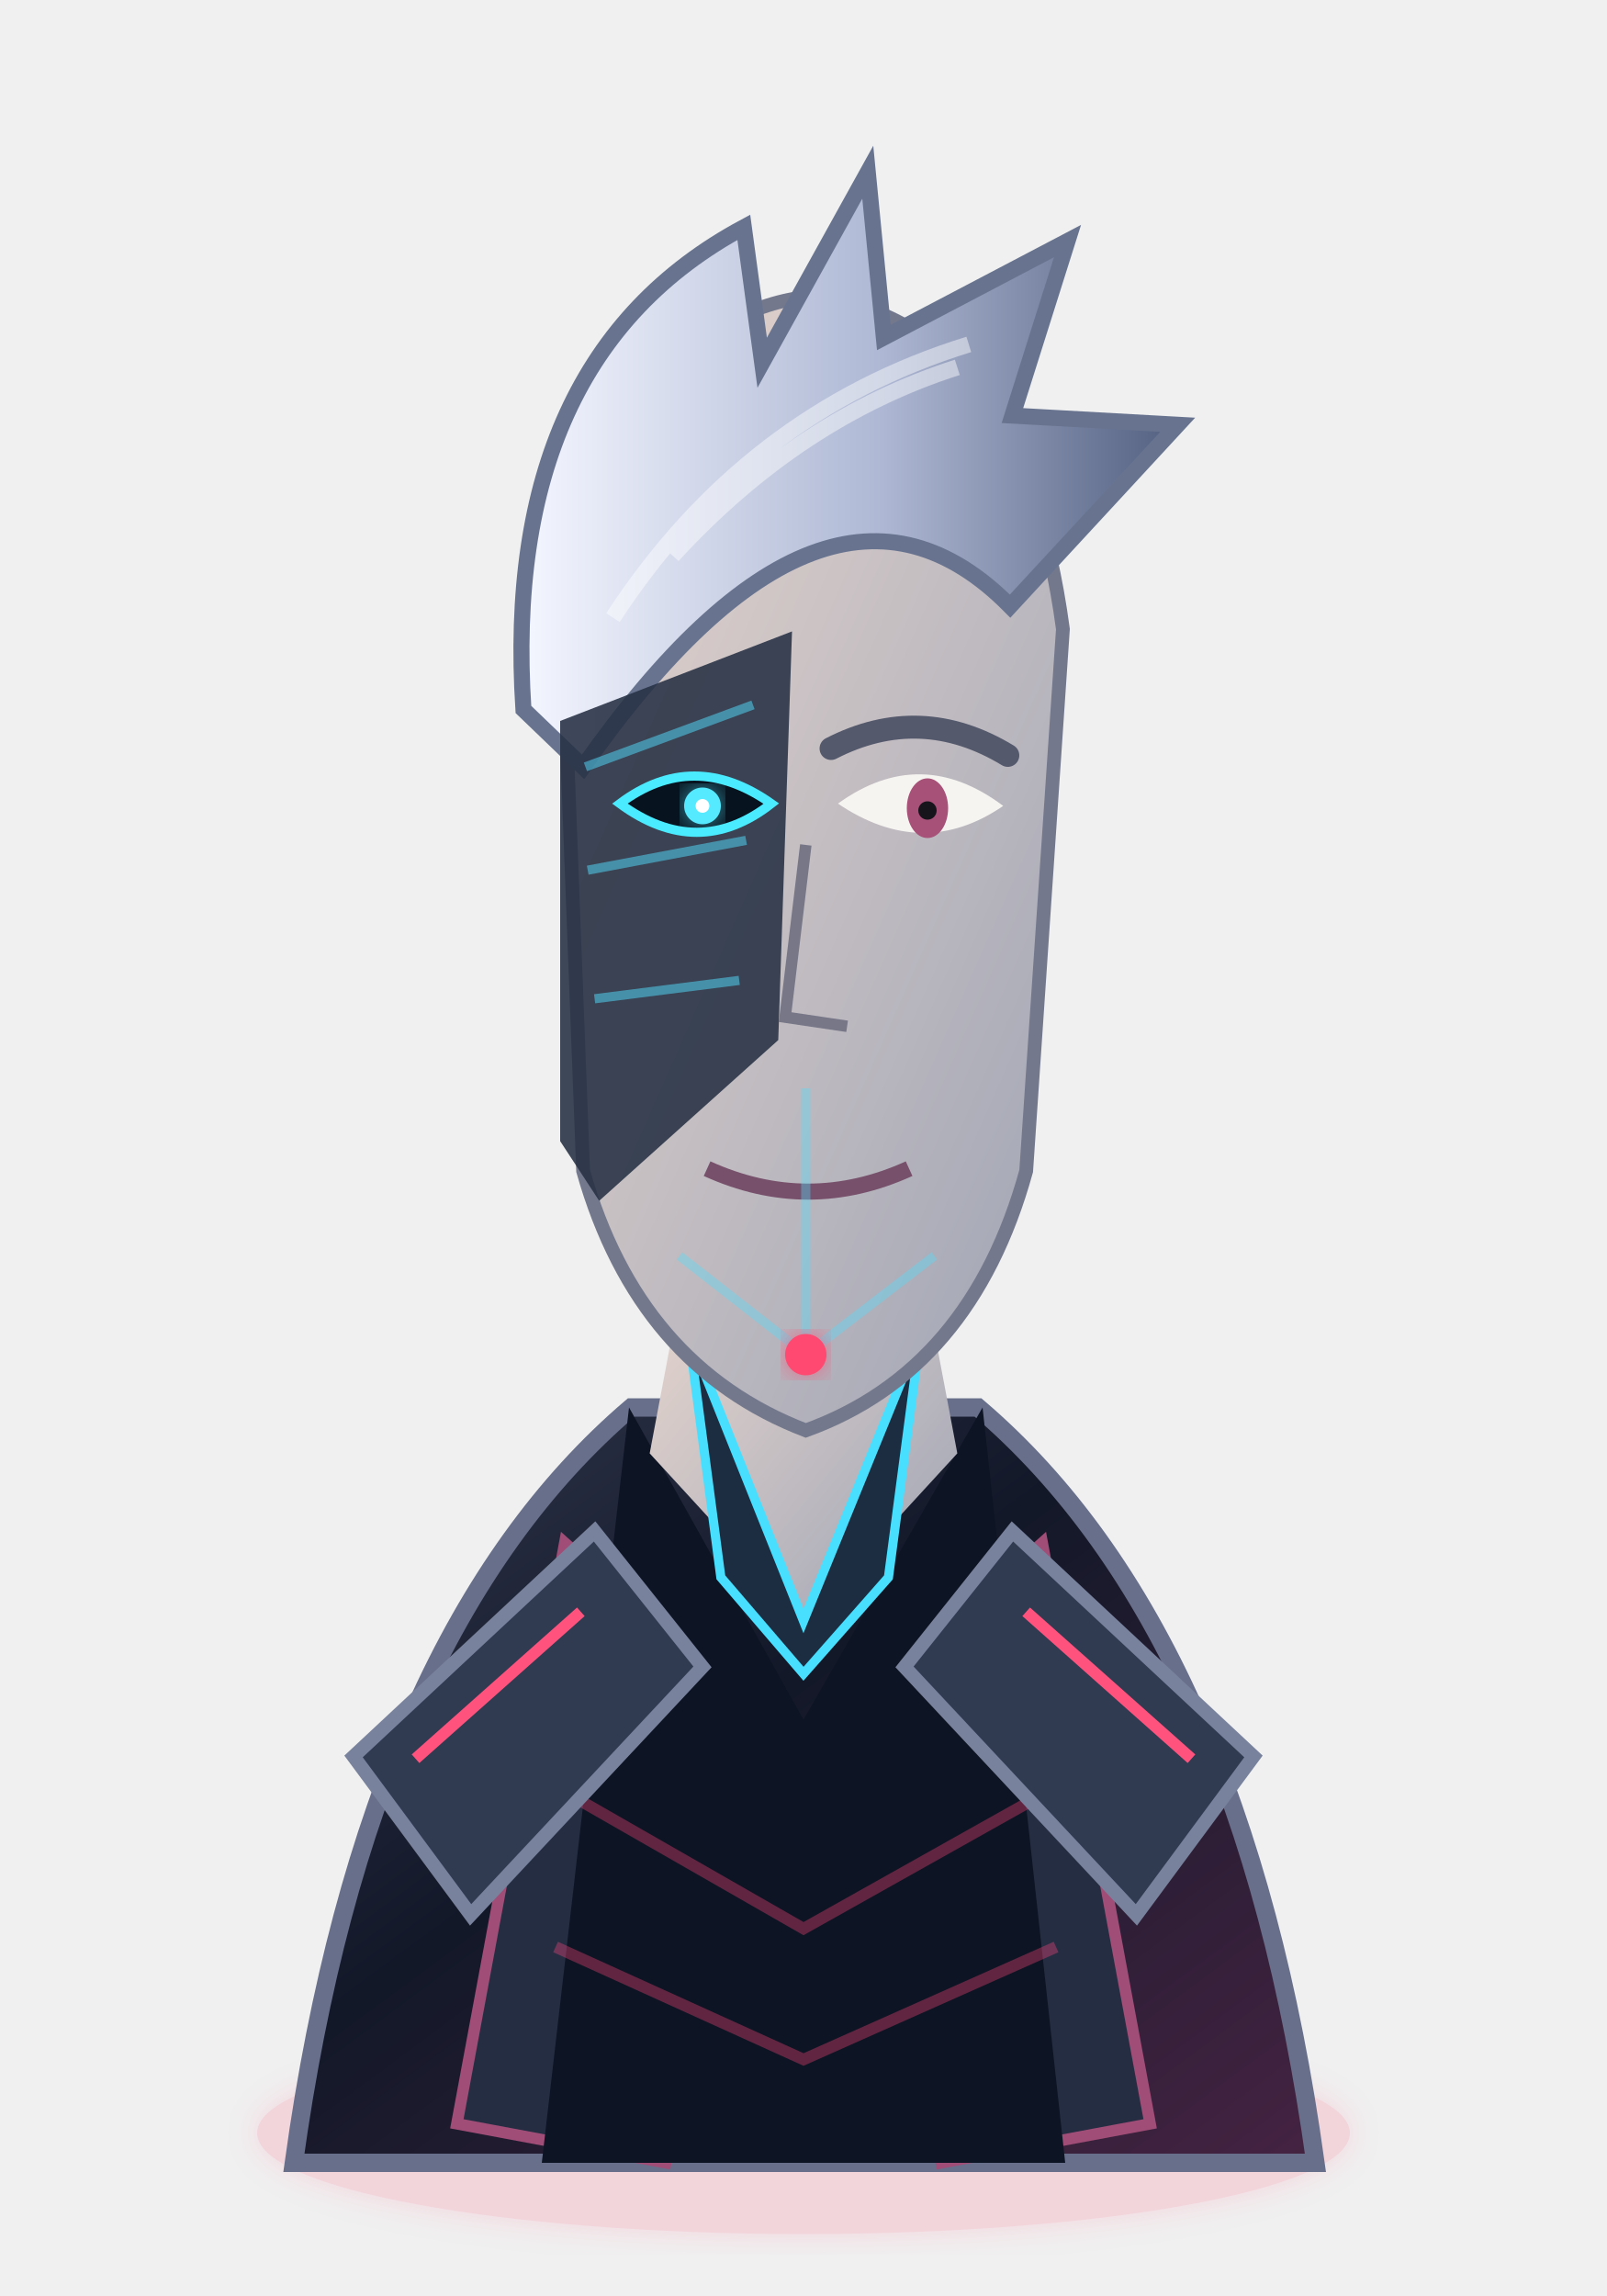
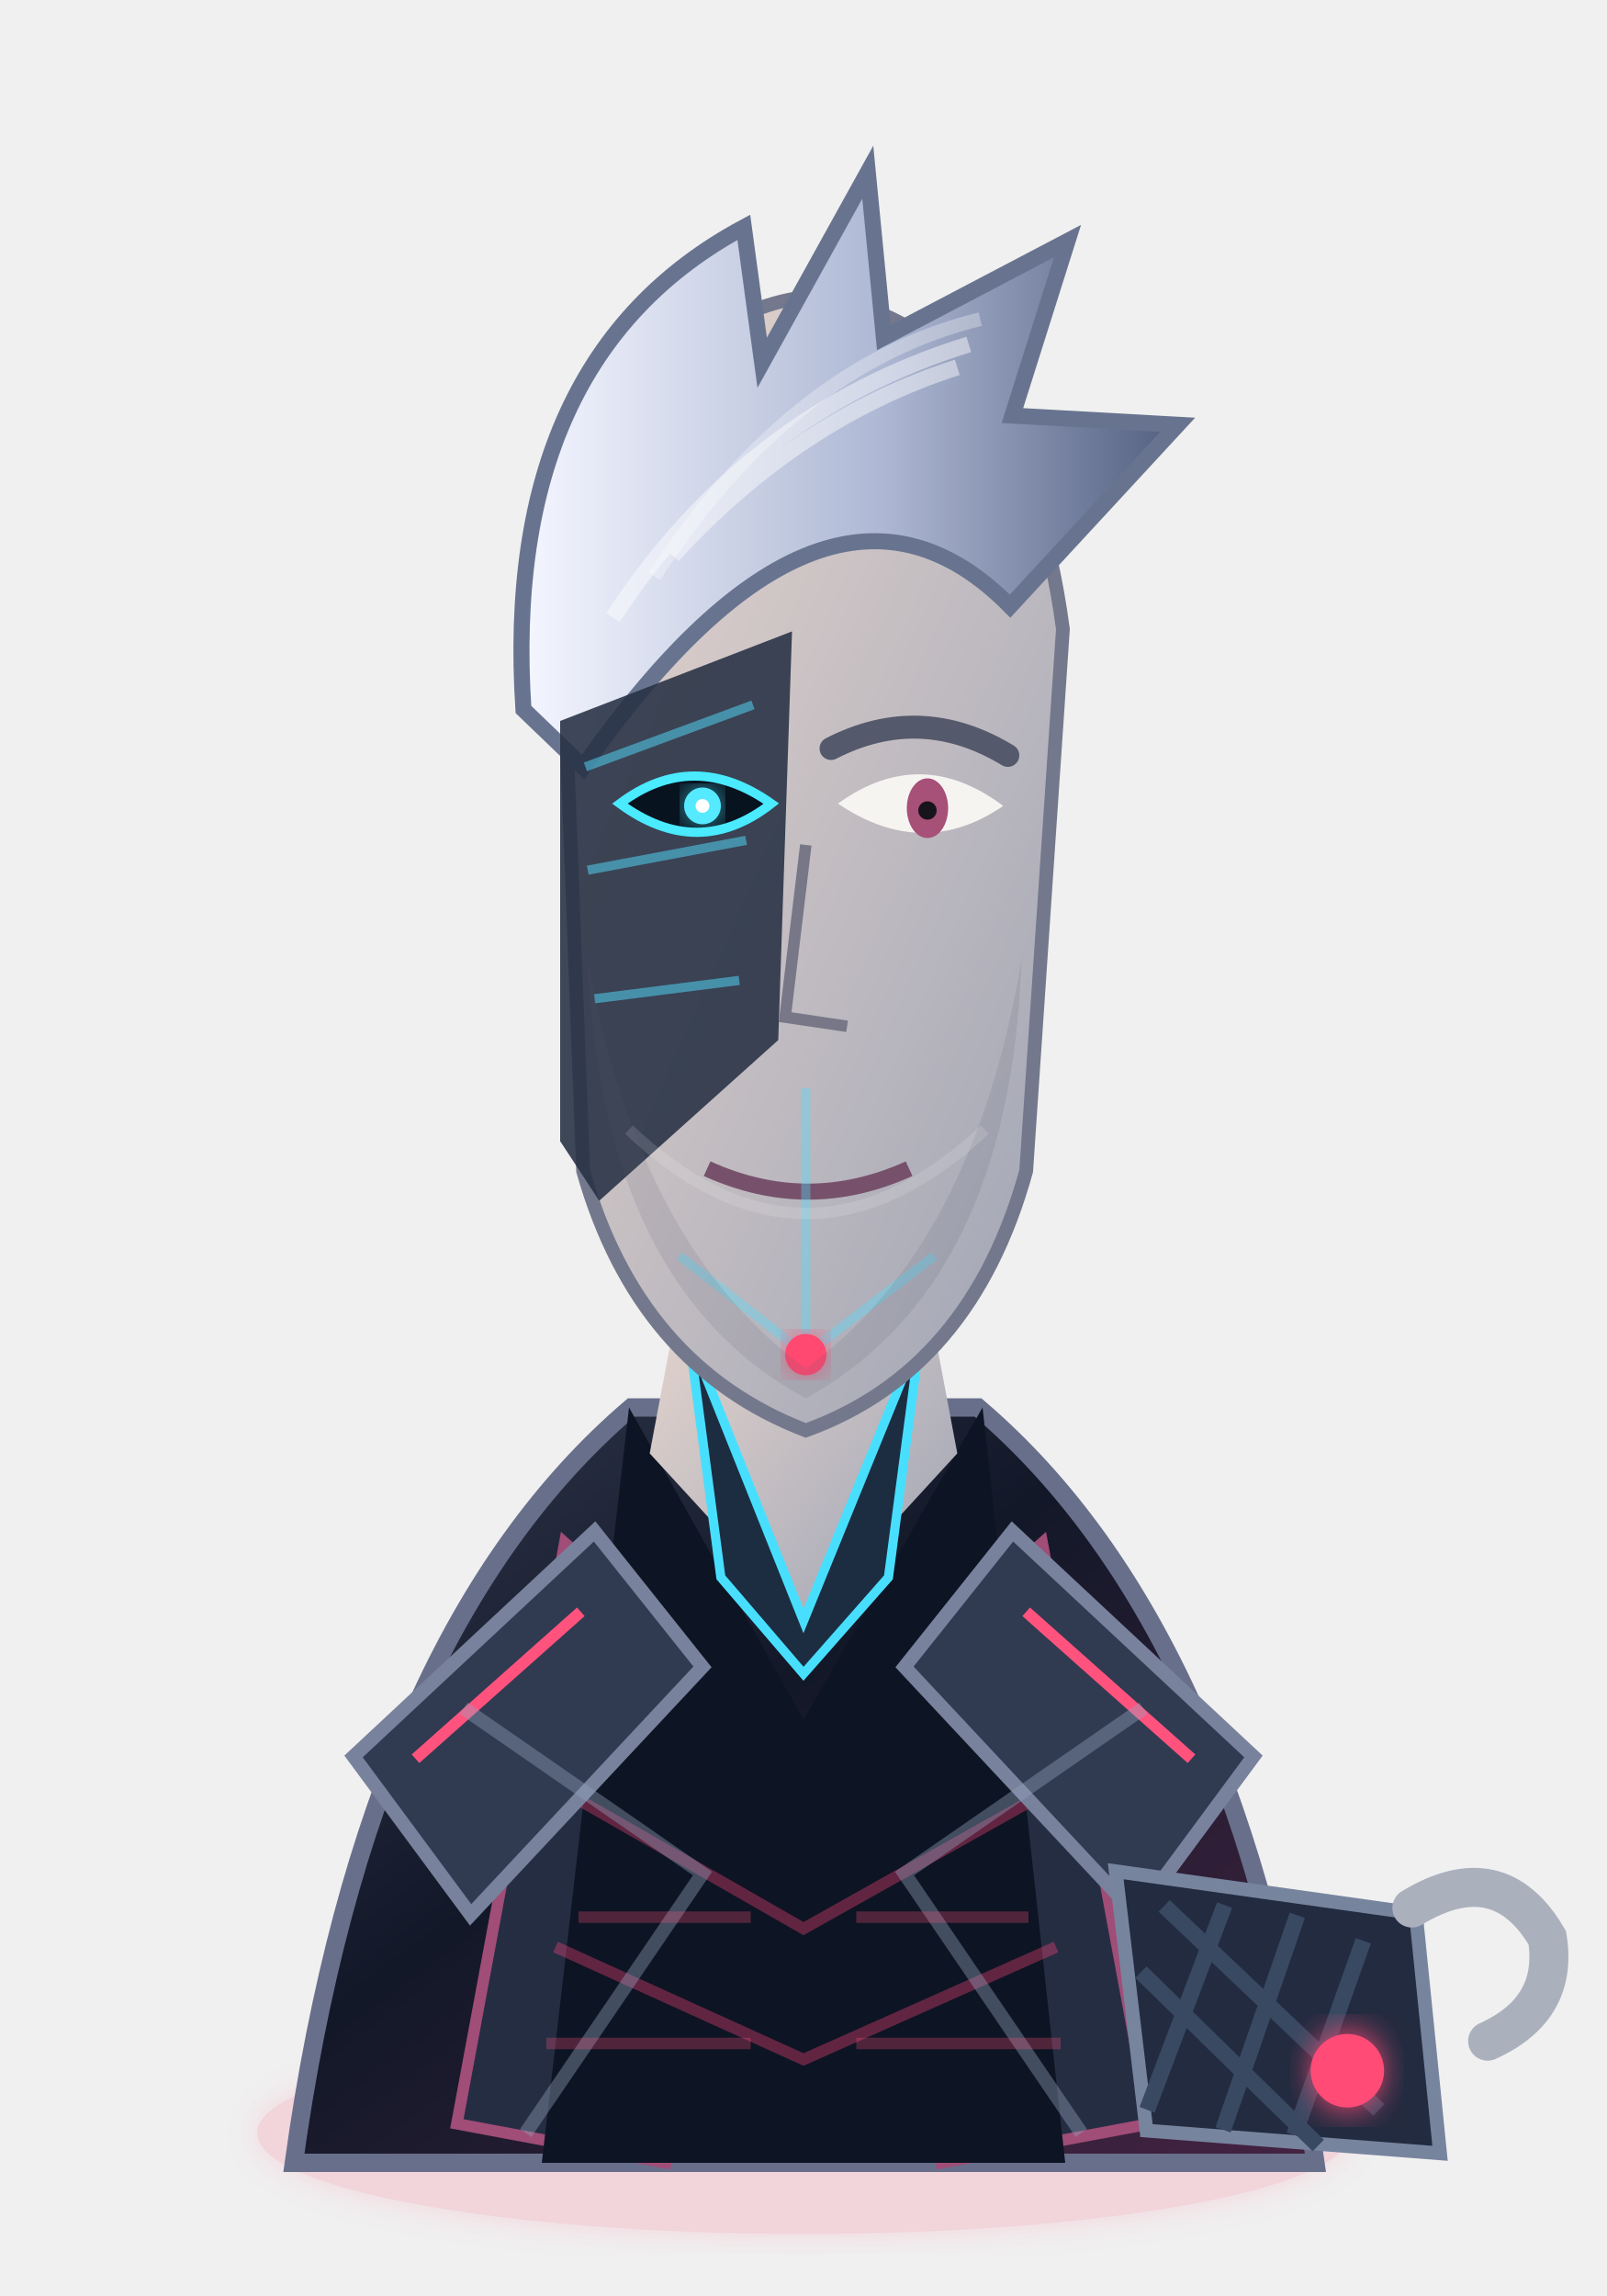
<svg xmlns="http://www.w3.org/2000/svg" width="700" height="1000" viewBox="0 0 700 1000">
  <defs>
    <linearGradient id="skin" x1="0" y2="1">
      <stop stop-color="#ead8cf" />
      <stop offset="1" stop-color="#9da3b4" />
    </linearGradient>
    <linearGradient id="armor" x1="0" x2="1" y2="1">
      <stop stop-color="#32384d" />
      <stop offset=".42" stop-color="#121828" />
      <stop offset="1" stop-color="#452342" />
    </linearGradient>
    <linearGradient id="hair" x1="0" x2="1">
      <stop stop-color="#f4f6ff" />
      <stop offset=".55" stop-color="#aeb8d4" />
      <stop offset="1" stop-color="#536080" />
    </linearGradient>
    <filter id="g">
      <feGaussianBlur stdDeviation="7" result="b" />
      <feMerge>
        <feMergeNode in="b" />
        <feMergeNode in="SourceGraphic" />
      </feMerge>
    </filter>
  </defs>
  <ellipse cx="350" cy="929" rx="238" ry="44" fill="#ff3d6e" opacity=".16" filter="url(#g)" />
  <path d="M128 942q32-231 147-329h151q115 98 147 329z" fill="url(#armor)" stroke="#686f8b" stroke-width="8" />
  <path d="M199 925l47-253 86 77-42 193zm302 0-47-253-86 77 42 193z" fill="#252d43" stroke="#a04d77" stroke-width="5" />
  <path d="M274 613l76 136 78-136 36 329H236z" fill="#0d1423" />
  <path d="M254 785l96 55 98-55M242 848l108 49 110-49" fill="none" stroke="#ff477d" stroke-opacity=".35" stroke-width="5" />
  <path d="M300 543h100l17 90-67 73-67-73z" fill="url(#skin)" />
  <path d="M300 581l50 125 51-125-14 106-37 42-36-42z" fill="#1c2d41" stroke="#48dfff" stroke-width="4" />
  <path d="M245 274q27-137 109-145 91 11 109 145l-16 236q-24 87-96 113-73-28-97-113z" fill="url(#skin)" stroke="#73788c" stroke-width="6" />
  <path d="M228 309q-10-153 96-210l8 59 46-83 7 72 80-42-24 76 72 4-73 79q-80-81-186 70z" fill="url(#hair)" stroke="#68748f" stroke-width="7" />
  <path d="M267 269q58-89 155-119m-129 92q55-60 124-82" fill="none" stroke="#fff" stroke-opacity=".45" stroke-width="7" />
  <path d="M244 314l101-39-6 178-78 70-17-26z" fill="#263144" opacity=".88" />
  <path d="M255 334l73-27m-72 72l69-13m-66 69l63-8" stroke="#54dfff" stroke-opacity=".5" stroke-width="4" />
  <path d="M270 350q32-24 66 0-32 25-66 0z" fill="#07131f" stroke="#4aeaff" stroke-width="4" />
  <circle cx="306" cy="351" r="8" fill="#54eaff" filter="url(#g)" />
  <circle cx="306" cy="351" r="3" fill="#fff" />
  <path d="M365 350q36-26 72 1-35 24-72-1z" fill="#f6f4f1" />
  <ellipse cx="404" cy="352" rx="9" ry="13" fill="#a75078" />
  <circle cx="404" cy="353" r="4" fill="#17141c" />
  <path d="M362 326q39-20 77 3" fill="none" stroke="#55596c" stroke-width="10" stroke-linecap="round" />
  <path d="M351 368l-9 75 27 4" fill="none" stroke="#777788" stroke-width="5" />
  <path d="M308 509q44 20 88 0" fill="none" stroke="#77516b" stroke-width="7" />
  <path d="M351 474v116m-55-43l55 43 56-43" fill="none" stroke="#4bdfff" stroke-opacity=".35" stroke-width="4" />
  <circle cx="351" cy="590" r="9" fill="#ff486f" filter="url(#g)" />
  <path d="M154 765l105-98 47 59-101 108zM546 765l-105-98-47 59 101 108z" fill="#303a51" stroke="#78829c" stroke-width="6" />
  <path d="M181 766l72-64m266 64-72-64" stroke="#ff537e" stroke-width="5" />
+   <path d="M256 418q22 125 95 178 73-53 94-178-5 142-94 191-89-48-95-191z" fill="#5b5670" opacity=".14" />
+   <path d="M274 492q77 73 155 0" fill="none" stroke="#fff" stroke-opacity=".13" stroke-width="5" />
+   <path d="M202 744l104 72-77 113M498 744l-104 72 77 113" fill="none" stroke="#95a3bd" stroke-opacity=".4" stroke-width="6" />
+   <path d="M252 835h75m46 0h75M238 890h89m46 0h89" stroke="#ff527d" stroke-opacity=".28" stroke-width="5" />
+   <g transform="translate(486 815) rotate(8)">
+     <path d="M0 0h132l25 102-128 8z" fill="#222b40" stroke="#77849e" stroke-width="6" />
+     <path d="M23 12l105 75M17 42l87 64M49 8l-21 93M81 8l-19 97M111 15l-18 88" stroke="#394962" stroke-width="7" />
+     <circle cx="112" cy="72" r="16" fill="#ff4c76" filter="url(#g)" />
+   </g>
+   <path d="M615 831q38-23 59 13 5 31-26 45" fill="none" stroke="#abb0bd" stroke-width="17" stroke-linecap="round" />
+   <path d="M285 251q60-92 142-112" fill="none" stroke="#fff" stroke-opacity=".3" stroke-width="6" />
</svg>
